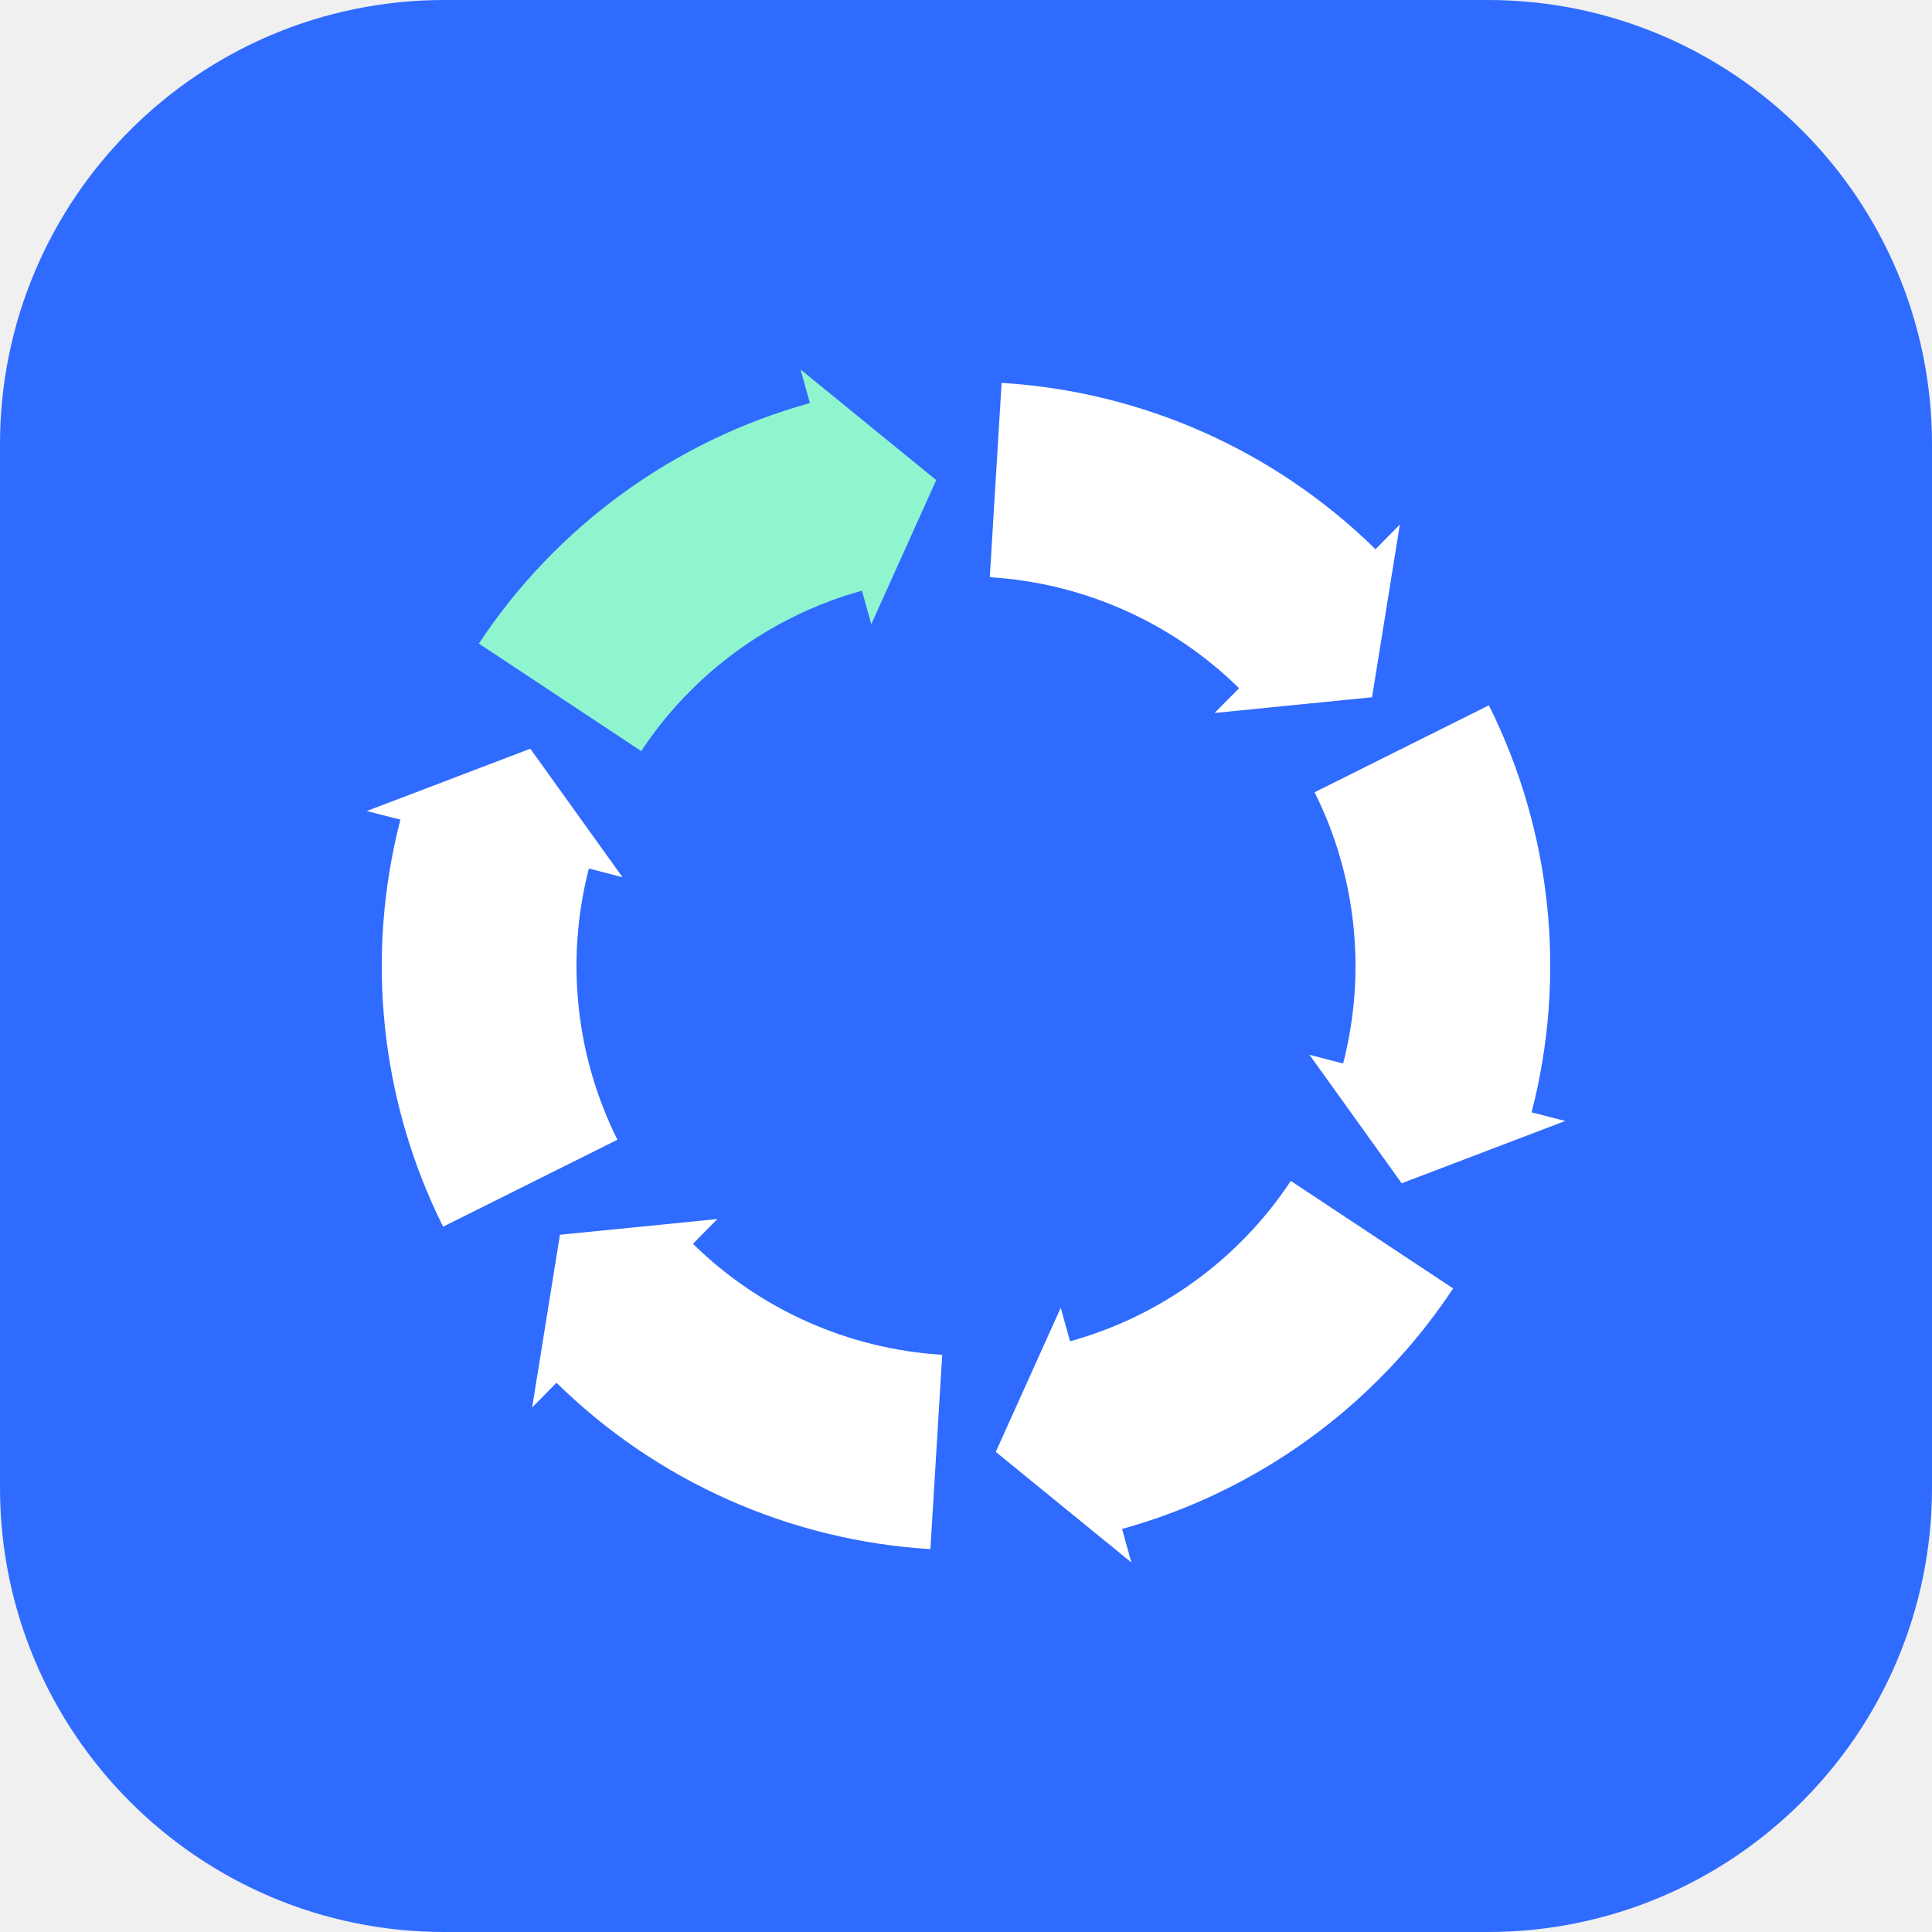
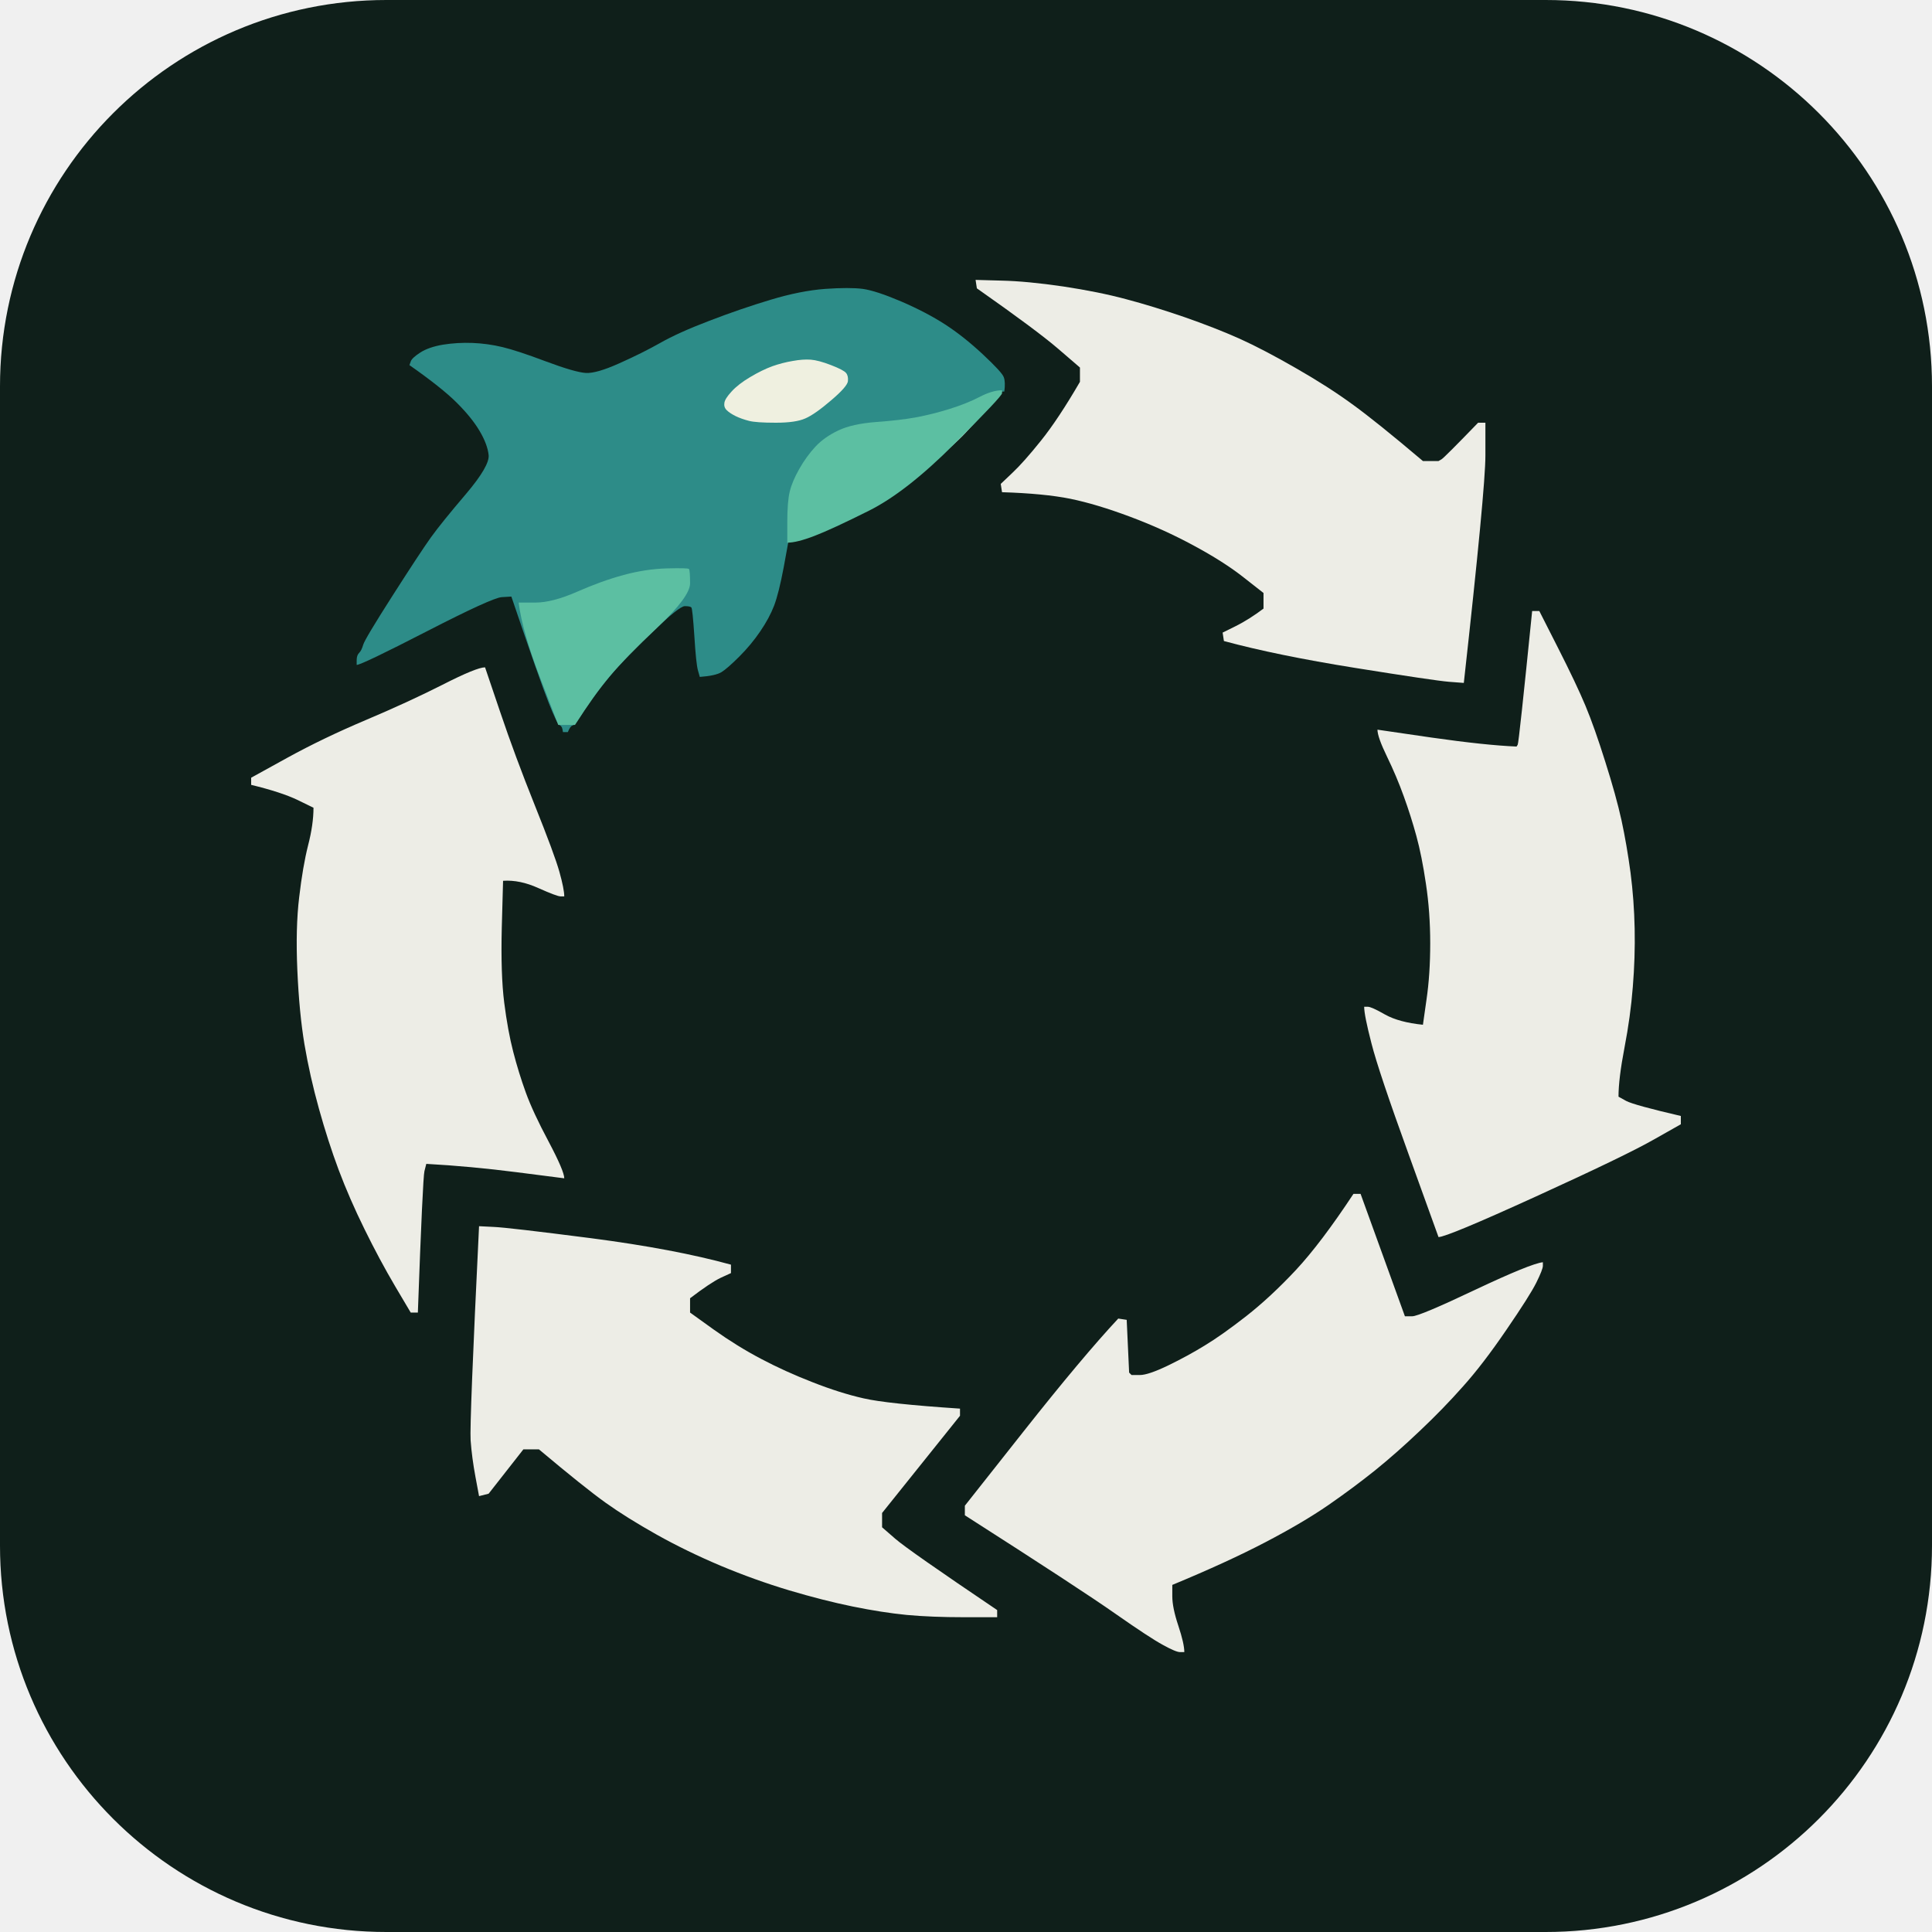
<svg xmlns="http://www.w3.org/2000/svg" viewBox="0 0 100 100">
-   <rect width="100" height="100" rx="23" fill="#2F6BFF" />
-   <g transform="translate(14 14) scale(.72)">
-     <path d="M52.56 8.08A42 42 0 0 1 79.44 20.04L81.19 18.26L79.19 30.68L67.87 31.81L69.63 30.03A28 28 0 0 0 51.71 22.05Z" fill="#FFFFFF" />
-     <path d="M87.59 31.26A42 42 0 0 1 90.66 60.52L93.08 61.14L81.32 65.62L74.69 56.38L77.11 57.01A28 28 0 0 0 75.06 37.51Z" fill="#FFFFFF" />
-     <path d="M85.02 73.18A42 42 0 0 1 61.22 90.47L61.89 92.88L52.14 84.93L56.81 74.57L57.48 76.98A28 28 0 0 0 73.35 65.45Z" fill="#FFFFFF" />
-     <path d="M47.44 91.92A42 42 0 0 1 20.56 79.96L18.81 81.74L20.81 69.32L32.13 68.19L30.37 69.97A28 28 0 0 0 48.29 77.95Z" fill="#FFFFFF" />
-     <path d="M12.41 68.74A42 42 0 0 1 9.34 39.48L6.92 38.86L18.68 34.38L25.31 43.62L22.89 42.99A28 28 0 0 0 24.94 62.49Z" fill="#FFFFFF" />
-     <path d="M14.98 26.82A42 42 0 0 1 38.78 9.53L38.11 7.12L47.86 15.07L43.19 25.43L42.52 23.02A28 28 0 0 0 26.65 34.55Z" fill="#8FF5CF" />
+   <rect width="100" height="100" rx="20" fill="#0F1F1A" />
+   <g color="#EDEDE6" transform="translate(13 13) scale(.74)">
+     <path class="arrows" d="M15.94 68.20Q15.27 81.96 15.35 83.18Q15.44 84.40 15.69 85.74L15.94 87.08L16.61 86.91L19.04 83.81L20.13 83.81Q23.32 86.49 24.79 87.54Q26.26 88.59 28.36 89.77Q30.45 90.94 32.84 91.95Q35.23 92.95 37.63 93.67Q40.02 94.38 42.07 94.80Q44.13 95.22 45.85 95.39Q47.57 95.55 49.87 95.55L52.18 95.55L52.18 95.05Q45.97 90.86 45.05 90.06L44.13 89.26L44.13 88.26L49.58 81.46L49.58 80.96Q44.46 80.62 42.83 80.24Q41.19 79.87 39.26 79.11Q37.33 78.36 35.65 77.47Q33.98 76.59 32.34 75.42L30.70 74.24L30.70 73.24Q32.13 72.15 32.84 71.81L33.56 71.48L33.56 70.89Q29.61 69.80 23.78 69.04Q17.95 68.29 16.95 68.25L15.94 68.20Z M90.35 70.72Q89.51 70.81 85.61 72.65Q81.71 74.50 81.21 74.50L80.70 74.50L77.60 65.94L77.10 65.94Q74.83 69.38 73.07 71.27Q71.31 73.15 69.59 74.50Q67.87 75.84 66.69 76.55Q65.52 77.27 64.14 77.94Q62.75 78.61 62.16 78.61L61.58 78.61L61.41 78.44L61.24 74.75L60.65 74.66Q58.14 77.35 54.03 82.55L49.92 87.75L49.92 88.42Q58.05 93.62 60.44 95.30Q62.84 96.98 63.76 97.48Q64.68 97.99 64.97 97.99L65.27 97.99Q65.27 97.40 64.85 96.14Q64.43 94.88 64.43 94.09L64.43 93.29Q68.29 91.69 70.93 90.31Q73.57 88.93 75.34 87.71Q77.10 86.49 78.61 85.28Q80.12 84.06 81.75 82.51Q83.39 80.96 84.77 79.40Q86.16 77.85 87.79 75.46Q89.43 73.07 89.89 72.15Q90.35 71.22 90.35 70.97L90.35 70.72Z M16.36 29.11Q15.77 29.11 13.38 30.33Q10.99 31.54 8.01 32.80Q5.03 34.06 2.52 35.44L0.00 36.83L0.00 37.33Q2.10 37.84 3.23 38.38L4.36 38.93Q4.36 40.10 3.98 41.57Q3.61 43.04 3.36 45.18Q3.10 47.32 3.23 50.29Q3.36 53.27 3.73 55.49Q4.11 57.72 4.74 59.98Q5.37 62.25 6.12 64.26Q6.88 66.28 7.93 68.41Q8.98 70.55 10.07 72.40L11.16 74.24L11.66 74.24Q12.00 64.85 12.12 64.35L12.25 63.84Q15.35 64.01 18.62 64.43L21.90 64.85Q21.90 64.35 20.81 62.29Q19.71 60.23 19.21 58.85Q18.71 57.47 18.33 56.00Q17.95 54.53 17.70 52.56Q17.45 50.59 17.53 47.32L17.62 44.04Q18.79 43.96 20.09 44.55Q21.39 45.13 21.64 45.13L21.90 45.13Q21.90 44.63 21.56 43.41Q21.22 42.20 19.84 38.76Q18.46 35.32 17.41 32.21L16.36 29.11Z M90.10 25.17L89.60 25.17Q88.67 34.40 88.59 34.52L88.51 34.65Q86.33 34.56 82.55 34.02L78.78 33.47Q78.78 33.98 79.45 35.36Q80.12 36.74 80.62 38.13Q81.12 39.51 81.50 40.90Q81.88 42.28 82.17 44.25Q82.47 46.22 82.47 48.41Q82.47 50.59 82.21 52.35L81.96 54.11Q80.29 53.94 79.32 53.40Q78.36 52.85 78.10 52.85L77.85 52.85Q77.85 53.44 78.36 55.41Q78.86 57.38 80.96 63.17L83.05 68.96Q83.64 68.96 89.89 66.11Q96.14 63.26 98.07 62.16L100.00 61.07L100.00 60.49Q96.73 59.73 96.18 59.44L95.64 59.14Q95.64 57.89 96.06 55.70Q96.48 53.52 96.64 51.47Q96.81 49.41 96.77 47.40Q96.73 45.39 96.48 43.46Q96.22 41.53 95.85 39.81Q95.47 38.09 94.71 35.70Q93.96 33.31 93.33 31.80Q92.70 30.29 91.40 27.73L90.10 25.17Z M50.92 11.16Q50.34 11.16 49.75 11.41Q49.16 11.66 48.07 11.91Q46.98 12.16 44.92 12.33Q42.87 12.50 41.99 12.84Q41.11 13.17 40.60 13.55Q40.10 13.93 39.35 14.97Q38.59 16.02 38.34 16.69Q38.09 17.37 38.05 18.46L38.00 19.55Q38.51 19.55 39.89 19.00Q41.28 18.46 43.50 17.28Q45.72 16.11 47.40 14.89Q49.08 13.67 50.00 12.67L50.92 11.66L50.92 11.16Z M50.67 2.01L50.76 2.60Q54.95 5.54 56.46 6.84L57.97 8.14L57.97 9.14Q56.46 11.74 55.24 13.26Q54.03 14.77 53.23 15.52L52.43 16.28L52.52 16.86Q55.45 16.95 57.30 17.32Q59.14 17.70 61.49 18.58Q63.84 19.46 65.94 20.60Q68.04 21.73 69.42 22.82L70.81 23.91L70.81 25.00Q69.80 25.76 68.88 26.22L67.95 26.68L68.04 27.27Q71.73 28.27 77.22 29.15Q82.72 30.03 83.77 30.12L84.82 30.20Q86.33 16.61 86.33 14.30L86.33 12.00L85.82 12.00Q83.47 14.43 83.26 14.56L83.05 14.68L81.96 14.68Q78.69 11.91 77.01 10.70Q75.34 9.48 73.07 8.18Q70.81 6.88 69.13 6.12Q67.45 5.37 65.27 4.61Q63.09 3.86 61.20 3.36Q59.31 2.85 56.80 2.47Q54.28 2.10 52.47 2.06L50.67 2.01Z" fill="currentColor" fill-rule="evenodd" />
+     <path class="whale" d="M51.17 7.21Q49.83 5.96 48.53 5.12Q47.23 4.28 45.47 3.52Q43.71 2.77 42.79 2.64Q41.86 2.52 40.14 2.64Q38.42 2.77 36.33 3.40Q34.23 4.03 32.05 4.87Q29.87 5.70 28.61 6.42Q27.35 7.13 25.76 7.84Q24.16 8.56 23.41 8.52Q22.65 8.47 20.64 7.72Q18.62 6.96 17.58 6.71Q16.53 6.46 15.48 6.42Q14.43 6.38 13.42 6.54Q12.42 6.71 11.83 7.09Q11.24 7.47 11.16 7.72L11.07 7.97Q13.34 9.56 14.39 10.61Q15.44 11.66 15.98 12.58Q16.53 13.51 16.61 14.26Q16.69 15.02 15.02 16.99Q13.34 18.96 12.58 20.01Q11.83 21.06 9.90 24.08Q7.97 27.10 7.84 27.52Q7.72 27.94 7.55 28.10Q7.38 28.27 7.38 28.61L7.38 28.94Q7.72 28.94 12.29 26.59Q16.86 24.24 17.53 24.20L18.20 24.16Q20.22 30.12 20.81 31.59Q21.39 33.05 21.56 33.14Q21.73 33.22 21.77 33.43L21.81 33.64L22.15 33.64Q22.32 33.22 22.48 33.18Q22.65 33.14 23.32 32.09Q23.99 31.04 25.08 29.74Q26.17 28.44 28.06 26.64Q29.95 24.83 30.33 24.83Q30.70 24.83 30.79 24.92Q30.87 25.00 31.00 26.93Q31.12 28.86 31.25 29.32L31.38 29.78Q32.47 29.70 32.89 29.45Q33.31 29.19 34.14 28.36Q34.98 27.52 35.61 26.59Q36.24 25.67 36.58 24.79Q36.91 23.91 37.25 22.11L37.58 20.30Q41.61 18.79 43.62 17.74Q45.64 16.69 49.04 13.26Q52.43 9.82 52.56 9.82L52.68 9.82Q52.77 9.14 52.64 8.81Q52.52 8.47 51.17 7.21Z" fill="#2D8C88" fill-rule="evenodd" />
+     <path class="whale-light" d="M29.07 22.19Q27.60 22.23 26.05 22.65Q24.50 23.07 22.78 23.83Q21.06 24.58 19.88 24.58L18.71 24.58Q18.96 26.59 20.22 29.87L21.48 33.14L22.65 33.14Q23.99 31.04 25.08 29.74Q26.17 28.44 28.44 26.30Q30.70 24.16 30.70 23.24Q30.70 22.32 30.62 22.23Q30.54 22.15 29.07 22.19Z" fill="#5CBFA2" fill-rule="evenodd" />
+     <path class="whale-eye" d="M41.61 8.52Q41.44 8.31 40.56 7.97Q39.68 7.63 39.14 7.59Q38.59 7.55 37.88 7.68Q37.16 7.80 36.45 8.05Q35.74 8.31 34.90 8.81Q34.06 9.31 33.60 9.82Q33.14 10.32 33.10 10.61Q33.05 10.91 33.26 11.12Q33.47 11.33 33.89 11.54Q34.31 11.74 34.82 11.87Q35.32 12.00 36.70 12.00Q38.09 12.00 38.76 11.70Q39.43 11.41 40.56 10.44Q41.69 9.48 41.74 9.10Q41.78 8.72 41.61 8.52Z" fill="#EFF0E0" fill-rule="evenodd" />
+     <path class="whale-jaw" d="M52.52 9.73Q51.85 9.73 50.96 10.19Q50.08 10.65 48.87 11.03Q47.65 11.41 46.52 11.62Q45.39 11.83 43.71 11.95Q42.03 12.08 41.07 12.54Q40.10 13.00 39.47 13.67Q38.84 14.35 38.34 15.23Q37.84 16.11 37.67 16.82Q37.50 17.53 37.50 18.96L37.50 20.39Q38.17 20.39 39.39 19.92Q40.60 19.46 43.20 18.16Q45.81 16.86 49.16 13.51Q52.52 10.15 52.52 9.94L52.52 9.73Z" fill="#5CBFA2" fill-rule="evenodd" />
  </g>
</svg>
